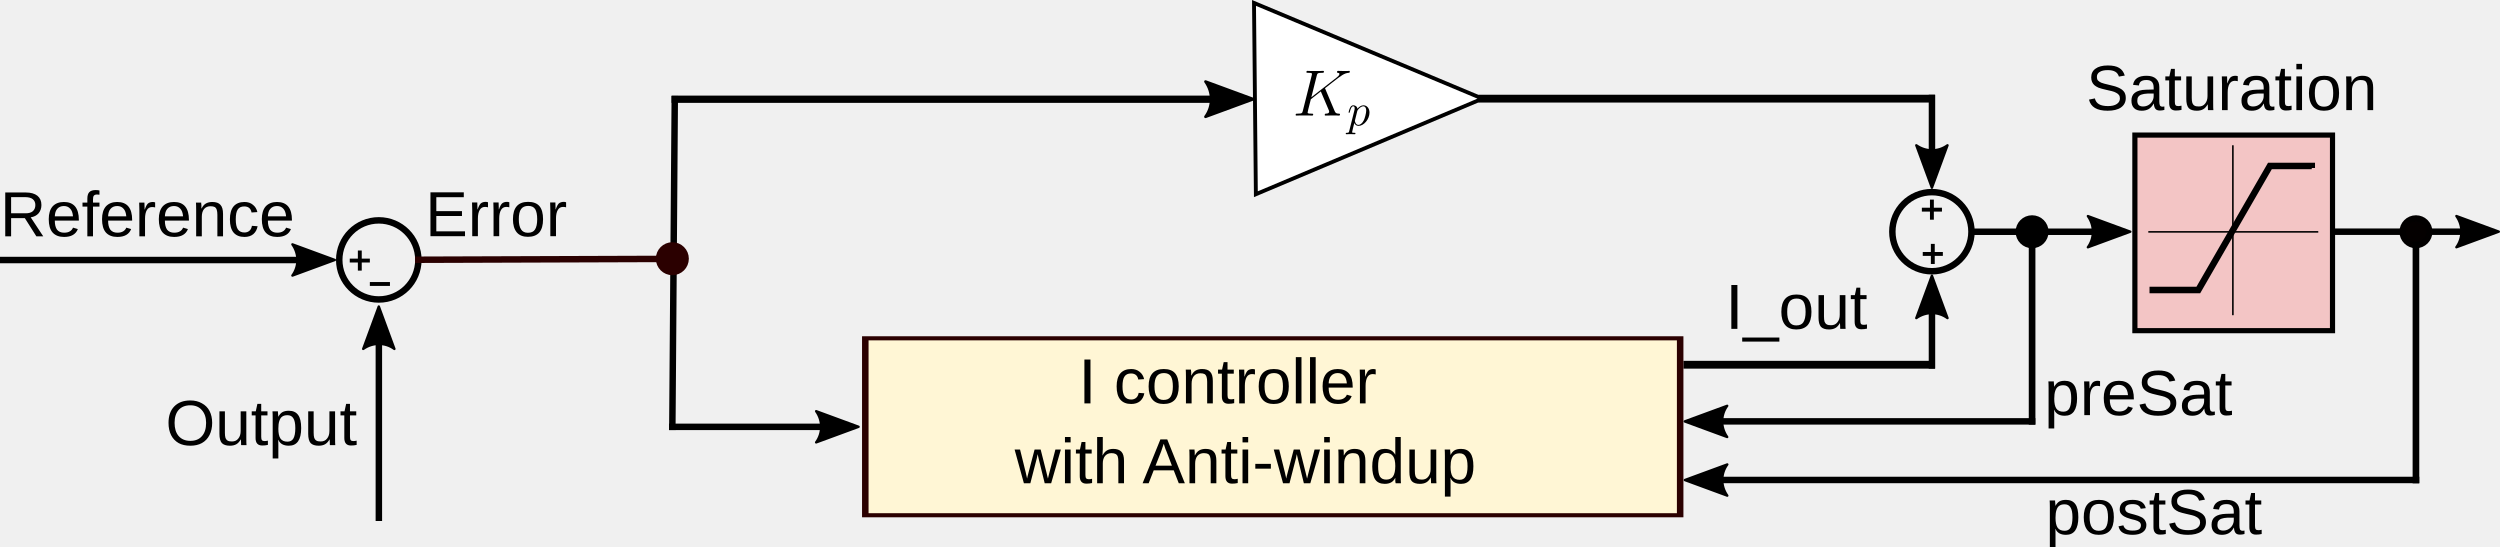
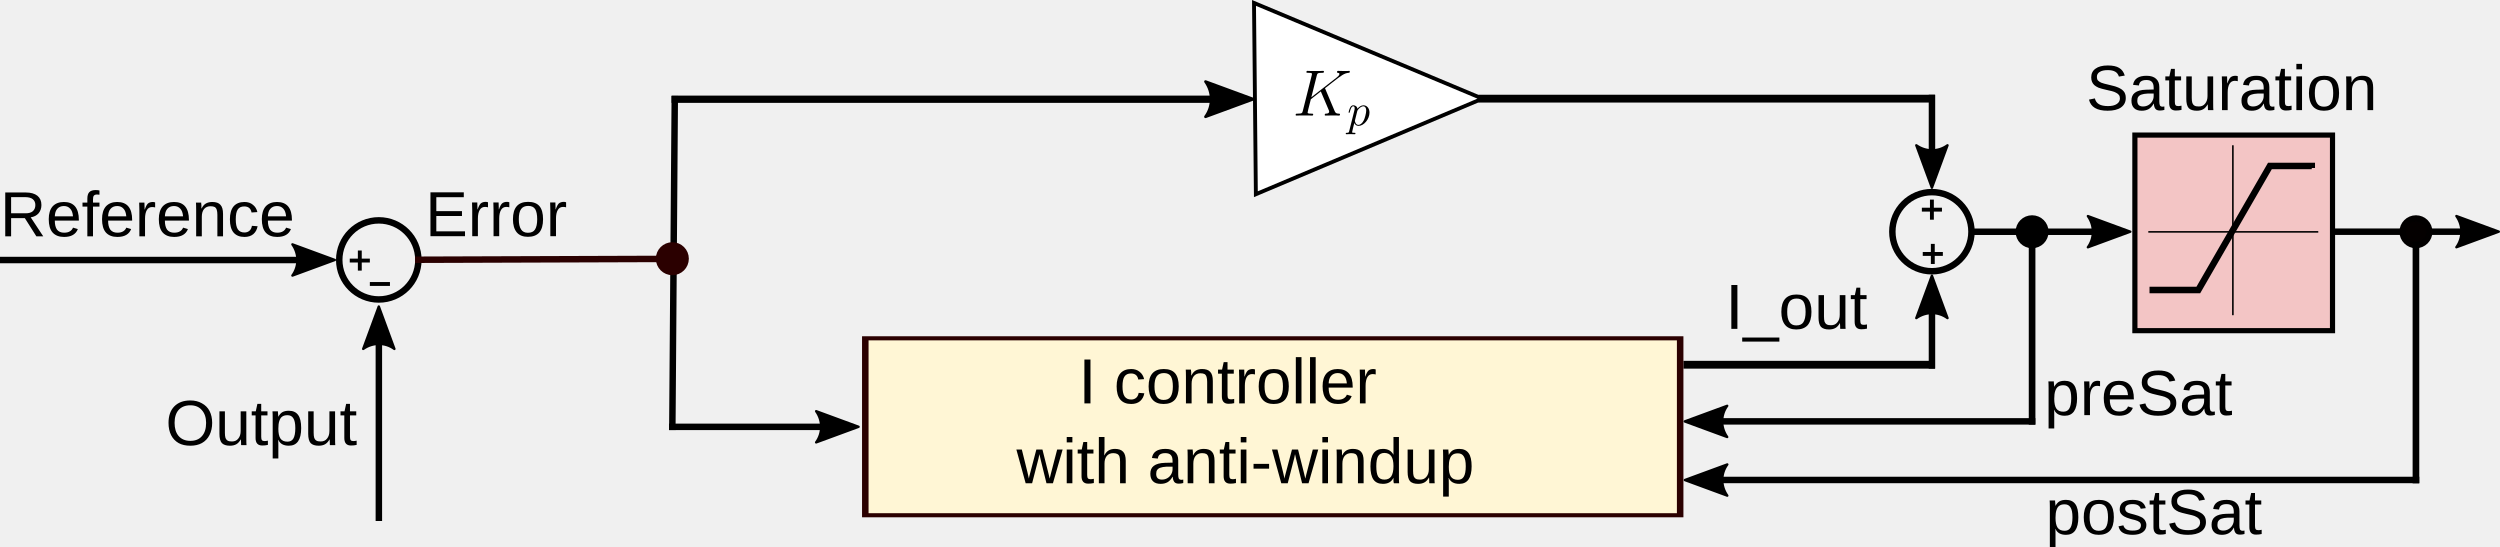
<svg xmlns="http://www.w3.org/2000/svg" xmlns:xlink="http://www.w3.org/1999/xlink" width="7.611in" height="1.665in" viewBox="0 0 193.311 42.289" version="1.1" id="svg8" xml:space="preserve">
  <defs id="defs2">
    <linearGradient id="linearGradient42628">
      <stop style="stop-color:#2b0000;stop-opacity:1;" offset="0" id="stop42626" />
    </linearGradient>
    <linearGradient id="linearGradient42098">
      <stop style="stop-color:#2b0000;stop-opacity:1;" offset="0" id="stop42096" />
    </linearGradient>
    <linearGradient id="linearGradient39308">
      <stop style="stop-color:#d7e3f4;stop-opacity:1;" offset="0" id="stop39306" />
    </linearGradient>
    <linearGradient id="linearGradient32864">
      <stop style="stop-color:#000000;stop-opacity:1;" offset="0" id="stop32862" />
    </linearGradient>
    <linearGradient id="linearGradient28170">
      <stop style="stop-color:#d7f4de;stop-opacity:1;" offset="0" id="stop28168" />
    </linearGradient>
    <linearGradient id="linearGradient26076">
      <stop style="stop-color:#d7e3f4;stop-opacity:1;" offset="0" id="stop26074" />
    </linearGradient>
    <linearGradient id="linearGradient23601">
      <stop style="stop-color:#d7e3f4;stop-opacity:1;" offset="0" id="stop23599" />
    </linearGradient>
    <linearGradient id="linearGradient17473">
      <stop style="stop-color:#000000;stop-opacity:1;" offset="0" id="stop17471" />
    </linearGradient>
    <linearGradient id="linearGradient17119">
      <stop style="stop-color:#2b0000;stop-opacity:1;" offset="0" id="stop17117" />
    </linearGradient>
    <linearGradient id="linearGradient9799">
      <stop style="stop-color:#000000;stop-opacity:1;" offset="0" id="stop9797" />
    </linearGradient>
    <linearGradient id="linearGradient8573">
      <stop style="stop-color:#000000;stop-opacity:1;" offset="0" id="stop8571" />
    </linearGradient>
    <linearGradient id="linearGradient8219">
      <stop style="stop-color:#2b0000;stop-opacity:1;" offset="0" id="stop8217" />
    </linearGradient>
    <linearGradient id="linearGradient7917">
      <stop style="stop-color:#000000;stop-opacity:1;" offset="0" id="stop7915" />
    </linearGradient>
    <linearGradient id="linearGradient4410">
      <stop style="stop-color:#000000;stop-opacity:1;" offset="0" id="stop4408" />
    </linearGradient>
    <linearGradient id="linearGradient3774">
      <stop style="stop-color:#ff0000;stop-opacity:1;" offset="0" id="stop3772" />
    </linearGradient>
    <linearGradient id="linearGradient2266">
      <stop style="stop-color:#000000;stop-opacity:1;" offset="0" id="stop2264" />
    </linearGradient>
    <linearGradient id="linearGradient1738">
      <stop style="stop-color:#2b0000;stop-opacity:1;" offset="0" id="stop1736" />
    </linearGradient>
    <marker style="overflow:visible" id="marker33921" refX="0" refY="0" orient="auto">
      <path transform="scale(-0.6)" d="M 8.719,4.034 -2.207,0.016 8.719,-4.002 c -1.745,2.372 -1.735,5.617 -6e-7,8.035 z" style="fill:#808080;fill-opacity:1;fill-rule:evenodd;stroke:#808080;stroke-width:0.625;stroke-linejoin:round;stroke-opacity:1" id="path33919" />
    </marker>
    <marker style="overflow:visible" id="marker29550" refX="0" refY="0" orient="auto">
      <path transform="scale(-0.6)" d="M 8.719,4.034 -2.207,0.016 8.719,-4.002 c -1.745,2.372 -1.735,5.617 -6e-7,8.035 z" style="fill:#808080;fill-opacity:1;fill-rule:evenodd;stroke:#808080;stroke-width:0.625;stroke-linejoin:round;stroke-opacity:1" id="path29548" />
    </marker>
    <marker orient="auto" refY="0" refX="0" id="Arrow2Mend" style="overflow:visible">
      <path id="path1007" style="fill:#000000;fill-opacity:1;fill-rule:evenodd;stroke:#000000;stroke-width:0.625;stroke-linejoin:round;stroke-opacity:1" d="M 8.719,4.034 -2.207,0.016 8.719,-4.002 c -1.745,2.372 -1.735,5.617 -6e-7,8.035 z" transform="scale(-0.6)" />
    </marker>
    <marker style="overflow:visible" id="marker10101" refX="0" refY="0" orient="auto">
      <path transform="scale(0.4)" style="fill:#000000;fill-opacity:1;fill-rule:evenodd;stroke:#000000;stroke-width:1pt;stroke-opacity:1" d="M 5.77,0 -2.88,5 V -5 Z" id="path10099" />
    </marker>
    <marker orient="auto" refY="0" refX="0" id="TriangleOutM-2" style="overflow:visible">
      <path id="path2040-8" d="M 5.77,0 -2.88,5 V -5 Z" style="fill:#000000;fill-opacity:1;fill-rule:evenodd;stroke:#000000;stroke-width:1pt;stroke-opacity:1" transform="scale(0.4)" />
    </marker>
    <marker orient="auto" refY="0" refX="0" id="TriangleOutM-6" style="overflow:visible">
      <path id="path2040-0" d="M 5.77,0 -2.88,5 V -5 Z" style="fill:#000000;fill-opacity:1;fill-rule:evenodd;stroke:#000000;stroke-width:1pt;stroke-opacity:1" transform="scale(0.4)" />
    </marker>
    <marker orient="auto" refY="0" refX="0" id="TriangleOutM-9" style="overflow:visible">
      <path id="path2040-7" d="M 5.77,0 -2.88,5 V -5 Z" style="fill:#000000;fill-opacity:1;fill-rule:evenodd;stroke:#000000;stroke-width:1pt;stroke-opacity:1" transform="scale(0.4)" />
    </marker>
    <marker orient="auto" refY="0" refX="0" id="TriangleOutM-4" style="overflow:visible">
      <path id="path2040-74" d="M 5.77,0 -2.88,5 V -5 Z" style="fill:#000000;fill-opacity:1;fill-rule:evenodd;stroke:#000000;stroke-width:1pt;stroke-opacity:1" transform="scale(0.4)" />
    </marker>
    <marker orient="auto" refY="0" refX="0" id="TriangleOutM-5" style="overflow:visible">
      <path id="path2040-80" d="M 5.77,0 -2.88,5 V -5 Z" style="fill:#000000;fill-opacity:1;fill-rule:evenodd;stroke:#000000;stroke-width:1pt;stroke-opacity:1" transform="scale(0.4)" />
    </marker>
    <marker orient="auto" refY="0" refX="0" id="TriangleOutM-1" style="overflow:visible">
      <path id="path2040-89" d="M 5.77,0 -2.88,5 V -5 Z" style="fill:#000000;fill-opacity:1;fill-rule:evenodd;stroke:#000000;stroke-width:1pt;stroke-opacity:1" transform="scale(0.4)" />
    </marker>
    <marker orient="auto" refY="0" refX="0" id="TriangleOutM-67" style="overflow:visible">
      <path id="path2040-5" d="M 5.77,0 -2.88,5 V -5 Z" style="fill:#000000;fill-opacity:1;fill-rule:evenodd;stroke:#000000;stroke-width:1pt;stroke-opacity:1" transform="scale(0.4)" />
    </marker>
    <marker orient="auto" refY="0" refX="0" id="TriangleOutM-67-5" style="overflow:visible">
      <path id="path2040-5-9" d="M 5.77,0 -2.88,5 V -5 Z" style="fill:#000000;fill-opacity:1;fill-rule:evenodd;stroke:#000000;stroke-width:1pt;stroke-opacity:1" transform="scale(0.4)" />
    </marker>
    <marker orient="auto" refY="0" refX="0" id="TriangleOutM-67-5-5" style="overflow:visible">
      <path id="path2040-5-9-3" d="M 5.77,0 -2.88,5 V -5 Z" style="fill:#000000;fill-opacity:1;fill-rule:evenodd;stroke:#000000;stroke-width:1pt;stroke-opacity:1" transform="scale(0.4)" />
    </marker>
    <marker orient="auto" refY="0" refX="0" id="TriangleOutM-67-5-55" style="overflow:visible">
      <path id="path2040-5-9-0" d="M 5.77,0 -2.88,5 V -5 Z" style="fill:#000000;fill-opacity:1;fill-rule:evenodd;stroke:#000000;stroke-width:1pt;stroke-opacity:1" transform="scale(0.4)" />
    </marker>
    <marker orient="auto" refY="0" refX="0" id="TriangleOutM-67-5-7" style="overflow:visible">
      <path id="path2040-5-9-7" d="M 5.77,0 -2.88,5 V -5 Z" style="fill:#000000;fill-opacity:1;fill-rule:evenodd;stroke:#000000;stroke-width:1pt;stroke-opacity:1" transform="scale(0.4)" />
    </marker>
    <marker orient="auto" refY="0" refX="0" id="TriangleOutM-67-5-56" style="overflow:visible">
      <path id="path2040-5-9-9" d="M 5.77,0 -2.88,5 V -5 Z" style="fill:#000000;fill-opacity:1;fill-rule:evenodd;stroke:#000000;stroke-width:1pt;stroke-opacity:1" transform="scale(0.4)" />
    </marker>
    <marker orient="auto" refY="0" refX="0" id="TriangleOutM-67-5-5-7" style="overflow:visible">
      <path id="path2040-5-9-3-5" d="M 5.77,0 -2.88,5 V -5 Z" style="fill:#000000;fill-opacity:1;fill-rule:evenodd;stroke:#000000;stroke-width:1pt;stroke-opacity:1" transform="scale(0.4)" />
    </marker>
    <marker orient="auto" refY="0" refX="0" id="TriangleOutM-67-5-5-7-2" style="overflow:visible">
      <path id="path2040-5-9-3-5-5" d="M 5.77,0 -2.88,5 V -5 Z" style="fill:#000000;fill-opacity:1;fill-rule:evenodd;stroke:#000000;stroke-width:1pt;stroke-opacity:1" transform="scale(0.4)" />
    </marker>
    <marker orient="auto" refY="0" refX="0" id="TriangleOutM-67-5-5-7-9" style="overflow:visible">
      <path id="path2040-5-9-3-5-54" d="M 5.77,0 -2.88,5 V -5 Z" style="fill:#000000;fill-opacity:1;fill-rule:evenodd;stroke:#000000;stroke-width:1pt;stroke-opacity:1" transform="scale(0.4)" />
    </marker>
    <marker orient="auto" refY="0" refX="0" id="TriangleOutM-67-5-5-7-3" style="overflow:visible">
      <path id="path2040-5-9-3-5-0" d="M 5.77,0 -2.88,5 V -5 Z" style="fill:#000000;fill-opacity:1;fill-rule:evenodd;stroke:#000000;stroke-width:1pt;stroke-opacity:1" transform="scale(0.4)" />
    </marker>
    <marker orient="auto" refY="0" refX="0" id="TriangleOutM-67-5-5-7-4" style="overflow:visible">
      <path id="path2040-5-9-3-5-08" d="M 5.77,0 -2.88,5 V -5 Z" style="fill:#000000;fill-opacity:1;fill-rule:evenodd;stroke:#000000;stroke-width:1pt;stroke-opacity:1" transform="scale(0.4)" />
    </marker>
    <marker orient="auto" refY="0" refX="0" id="TriangleOutM-67-5-1" style="overflow:visible">
      <path id="path2040-5-9-4" d="M 5.77,0 -2.88,5 V -5 Z" style="fill:#000000;fill-opacity:1;fill-rule:evenodd;stroke:#000000;stroke-width:1pt;stroke-opacity:1" transform="scale(0.4)" />
    </marker>
    <marker orient="auto" refY="0" refX="0" id="TriangleOutM-2-5" style="overflow:visible">
      <path id="path2040-8-6" d="M 5.77,0 -2.88,5 V -5 Z" style="fill:#000000;fill-opacity:1;fill-rule:evenodd;stroke:#000000;stroke-width:1pt;stroke-opacity:1" transform="scale(0.4)" />
    </marker>
    <marker orient="auto" refY="0" refX="0" id="Arrow2Mend-3" style="overflow:visible">
      <path id="path1007-9" style="fill:#000000;fill-opacity:1;fill-rule:evenodd;stroke:#000000;stroke-width:0.625;stroke-linejoin:round;stroke-opacity:1" d="M 8.719,4.034 -2.207,0.016 8.719,-4.002 c -1.745,2.372 -1.735,5.617 -6e-7,8.035 z" transform="scale(-0.6)" />
    </marker>
    <marker orient="auto" refY="0" refX="0" id="Arrow2Mend-3-6" style="overflow:visible">
      <path id="path1007-9-8" style="fill:#000000;fill-opacity:1;fill-rule:evenodd;stroke:#000000;stroke-width:0.625;stroke-linejoin:round;stroke-opacity:1" d="M 8.719,4.034 -2.207,0.016 8.719,-4.002 c -1.745,2.372 -1.735,5.617 -6e-7,8.035 z" transform="scale(-0.6)" />
    </marker>
    <marker orient="auto" refY="0" refX="0" id="Arrow2Mend-3-0" style="overflow:visible">
      <path id="path1007-9-3" style="fill:#000000;fill-opacity:1;fill-rule:evenodd;stroke:#000000;stroke-width:0.625;stroke-linejoin:round;stroke-opacity:1" d="M 8.719,4.034 -2.207,0.016 8.719,-4.002 c -1.745,2.372 -1.735,5.617 -6e-7,8.035 z" transform="scale(-0.6)" />
    </marker>
    <marker orient="auto" refY="0" refX="0" id="Arrow2Mend-3-4" style="overflow:visible">
      <path id="path1007-9-9" style="fill:#000000;fill-opacity:1;fill-rule:evenodd;stroke:#000000;stroke-width:0.625;stroke-linejoin:round;stroke-opacity:1" d="M 8.719,4.034 -2.207,0.016 8.719,-4.002 c -1.745,2.372 -1.735,5.617 -6e-7,8.035 z" transform="scale(-0.6)" />
    </marker>
    <marker orient="auto" refY="0" refX="0" id="Arrow2Mend-3-6-1" style="overflow:visible">
      <path id="path1007-9-8-8" style="fill:#000000;fill-opacity:1;fill-rule:evenodd;stroke:#000000;stroke-width:0.625;stroke-linejoin:round;stroke-opacity:1" d="M 8.719,4.034 -2.207,0.016 8.719,-4.002 c -1.745,2.372 -1.735,5.617 -6e-7,8.035 z" transform="scale(-0.6)" />
    </marker>
    <marker orient="auto" refY="0" refX="0" id="Arrow2Mend-3-0-7" style="overflow:visible">
      <path id="path1007-9-3-4" style="fill:#000000;fill-opacity:1;fill-rule:evenodd;stroke:#000000;stroke-width:0.625;stroke-linejoin:round;stroke-opacity:1" d="M 8.719,4.034 -2.207,0.016 8.719,-4.002 c -1.745,2.372 -1.735,5.617 -6e-7,8.035 z" transform="scale(-0.6)" />
    </marker>
    <linearGradient xlink:href="#linearGradient7917" id="linearGradient8269" gradientUnits="userSpaceOnUse" x1="37.593" y1="195.498" x2="45.63" y2="195.498" gradientTransform="translate(2.1878518e-5,3.5741926e-5)" />
    <linearGradient xlink:href="#linearGradient7917" id="linearGradient8271" gradientUnits="userSpaceOnUse" x1="37.593" y1="195.498" x2="45.63" y2="195.498" gradientTransform="translate(2.1878518e-5,3.5741926e-5)" />
    <linearGradient xlink:href="#linearGradient7917" id="linearGradient8275" gradientUnits="userSpaceOnUse" x1="37.593" y1="195.498" x2="45.63" y2="195.498" gradientTransform="matrix(1.901409,0,0,1.901409,79.8732,-95.02272)" />
    <linearGradient xlink:href="#linearGradient7917" id="linearGradient8277" gradientUnits="userSpaceOnUse" x1="37.593" y1="195.498" x2="45.63" y2="195.498" gradientTransform="matrix(1.901409,0,0,1.901409,79.8732,-95.02272)" />
    <linearGradient xlink:href="#linearGradient7917" id="linearGradient8279" gradientUnits="userSpaceOnUse" x1="37.593" y1="195.498" x2="45.63" y2="195.498" gradientTransform="matrix(1.901409,0,0,1.901409,79.8732,-95.02272)" />
    <linearGradient xlink:href="#linearGradient8573" id="linearGradient8575" x1="39.058" y1="277.234" x2="59.034" y2="277.234" gradientUnits="userSpaceOnUse" gradientTransform="translate(-1.71975,8.214455)" />
    <marker orient="auto" refY="0" refX="0" id="Arrow2Mend-3-8" style="overflow:visible">
      <path id="path1007-9-0" style="fill:#000000;fill-opacity:1;fill-rule:evenodd;stroke:#000000;stroke-width:0.625;stroke-linejoin:round;stroke-opacity:1" d="M 8.719,4.034 -2.207,0.016 8.719,-4.002 c -1.745,2.372 -1.735,5.617 -6e-7,8.035 z" transform="scale(-0.6)" />
    </marker>
    <marker orient="auto" refY="0" refX="0" id="Arrow2Mend-3-8-2" style="overflow:visible">
      <path id="path1007-9-0-0" style="fill:#000000;fill-opacity:1;fill-rule:evenodd;stroke:#000000;stroke-width:0.625;stroke-linejoin:round;stroke-opacity:1" d="M 8.719,4.034 -2.207,0.016 8.719,-4.002 c -1.745,2.372 -1.735,5.617 -6e-7,8.035 z" transform="scale(-0.6)" />
    </marker>
    <clipPath id="clipPath9929">
      <path clip-rule="nonzero" d="m 8,5 h 5 V 9.656 H 8 Z m 0,0" id="path7302" />
    </clipPath>
    <clipPath id="clipPath9929-5">
      <path clip-rule="nonzero" d="m 8,5 h 5 V 9.656 H 8 Z m 0,0" id="path7302-0" />
    </clipPath>
    <clipPath id="clipPath1524">
      <path clip-rule="nonzero" d="m 8,3 h 3 V 8.301 H 8 Z m 0,0" id="path6648" />
    </clipPath>
    <clipPath id="clipPath2739">
      <path clip-rule="nonzero" d="m 1,8 h 4 v 3.852 H 1 Z m 0,0" id="path1511" />
    </clipPath>
    <marker style="overflow:visible" id="marker33921-8" refX="0" refY="0" orient="auto">
      <path transform="scale(-0.6)" d="M 8.719,4.034 -2.207,0.016 8.719,-4.002 c -1.745,2.372 -1.735,5.617 -6e-7,8.035 z" style="fill:#808080;fill-opacity:1;fill-rule:evenodd;stroke:#808080;stroke-width:0.625;stroke-linejoin:round;stroke-opacity:1" id="path33919-9" />
    </marker>
    <marker style="overflow:visible" id="marker29550-2" refX="0" refY="0" orient="auto">
      <path transform="scale(-0.6)" d="M 8.719,4.034 -2.207,0.016 8.719,-4.002 c -1.745,2.372 -1.735,5.617 -6e-7,8.035 z" style="fill:#808080;fill-opacity:1;fill-rule:evenodd;stroke:#808080;stroke-width:0.625;stroke-linejoin:round;stroke-opacity:1" id="path29548-8" />
    </marker>
    <marker style="overflow:visible" id="marker10101-3" refX="0" refY="0" orient="auto">
      <path transform="scale(0.4)" style="fill:#000000;fill-opacity:1;fill-rule:evenodd;stroke:#000000;stroke-width:1pt;stroke-opacity:1" d="M 5.77,0 -2.88,5 V -5 Z" id="path10099-0" />
    </marker>
    <marker orient="auto" refY="0" refX="0" id="TriangleOutM-2-4" style="overflow:visible">
      <path id="path2040-8-0" d="M 5.77,0 -2.88,5 V -5 Z" style="fill:#000000;fill-opacity:1;fill-rule:evenodd;stroke:#000000;stroke-width:1pt;stroke-opacity:1" transform="scale(0.4)" />
    </marker>
    <marker orient="auto" refY="0" refX="0" id="TriangleOutM-6-1" style="overflow:visible">
      <path id="path2040-0-1" d="M 5.77,0 -2.88,5 V -5 Z" style="fill:#000000;fill-opacity:1;fill-rule:evenodd;stroke:#000000;stroke-width:1pt;stroke-opacity:1" transform="scale(0.4)" />
    </marker>
    <marker orient="auto" refY="0" refX="0" id="TriangleOutM-9-5" style="overflow:visible">
      <path id="path2040-7-9" d="M 5.77,0 -2.88,5 V -5 Z" style="fill:#000000;fill-opacity:1;fill-rule:evenodd;stroke:#000000;stroke-width:1pt;stroke-opacity:1" transform="scale(0.4)" />
    </marker>
    <marker orient="auto" refY="0" refX="0" id="TriangleOutM-4-0" style="overflow:visible">
      <path id="path2040-74-5" d="M 5.77,0 -2.88,5 V -5 Z" style="fill:#000000;fill-opacity:1;fill-rule:evenodd;stroke:#000000;stroke-width:1pt;stroke-opacity:1" transform="scale(0.4)" />
    </marker>
    <marker orient="auto" refY="0" refX="0" id="TriangleOutM-5-4" style="overflow:visible">
      <path id="path2040-80-9" d="M 5.77,0 -2.88,5 V -5 Z" style="fill:#000000;fill-opacity:1;fill-rule:evenodd;stroke:#000000;stroke-width:1pt;stroke-opacity:1" transform="scale(0.4)" />
    </marker>
    <marker orient="auto" refY="0" refX="0" id="TriangleOutM-1-0" style="overflow:visible">
      <path id="path2040-89-2" d="M 5.77,0 -2.88,5 V -5 Z" style="fill:#000000;fill-opacity:1;fill-rule:evenodd;stroke:#000000;stroke-width:1pt;stroke-opacity:1" transform="scale(0.4)" />
    </marker>
    <marker orient="auto" refY="0" refX="0" id="TriangleOutM-67-8" style="overflow:visible">
      <path id="path2040-5-2" d="M 5.77,0 -2.88,5 V -5 Z" style="fill:#000000;fill-opacity:1;fill-rule:evenodd;stroke:#000000;stroke-width:1pt;stroke-opacity:1" transform="scale(0.4)" />
    </marker>
    <marker orient="auto" refY="0" refX="0" id="TriangleOutM-67-5-9" style="overflow:visible">
      <path id="path2040-5-9-94" d="M 5.77,0 -2.88,5 V -5 Z" style="fill:#000000;fill-opacity:1;fill-rule:evenodd;stroke:#000000;stroke-width:1pt;stroke-opacity:1" transform="scale(0.4)" />
    </marker>
    <marker orient="auto" refY="0" refX="0" id="TriangleOutM-67-5-5-8" style="overflow:visible">
      <path id="path2040-5-9-3-54" d="M 5.77,0 -2.88,5 V -5 Z" style="fill:#000000;fill-opacity:1;fill-rule:evenodd;stroke:#000000;stroke-width:1pt;stroke-opacity:1" transform="scale(0.4)" />
    </marker>
    <marker orient="auto" refY="0" refX="0" id="TriangleOutM-67-5-55-8" style="overflow:visible">
      <path id="path2040-5-9-0-3" d="M 5.77,0 -2.88,5 V -5 Z" style="fill:#000000;fill-opacity:1;fill-rule:evenodd;stroke:#000000;stroke-width:1pt;stroke-opacity:1" transform="scale(0.4)" />
    </marker>
    <marker orient="auto" refY="0" refX="0" id="TriangleOutM-67-5-7-1" style="overflow:visible">
      <path id="path2040-5-9-7-4" d="M 5.77,0 -2.88,5 V -5 Z" style="fill:#000000;fill-opacity:1;fill-rule:evenodd;stroke:#000000;stroke-width:1pt;stroke-opacity:1" transform="scale(0.4)" />
    </marker>
    <marker orient="auto" refY="0" refX="0" id="TriangleOutM-67-5-56-2" style="overflow:visible">
      <path id="path2040-5-9-9-9" d="M 5.77,0 -2.88,5 V -5 Z" style="fill:#000000;fill-opacity:1;fill-rule:evenodd;stroke:#000000;stroke-width:1pt;stroke-opacity:1" transform="scale(0.4)" />
    </marker>
    <marker orient="auto" refY="0" refX="0" id="TriangleOutM-67-5-5-7-7" style="overflow:visible">
      <path id="path2040-5-9-3-5-8" d="M 5.77,0 -2.88,5 V -5 Z" style="fill:#000000;fill-opacity:1;fill-rule:evenodd;stroke:#000000;stroke-width:1pt;stroke-opacity:1" transform="scale(0.4)" />
    </marker>
    <marker orient="auto" refY="0" refX="0" id="TriangleOutM-67-5-5-7-2-0" style="overflow:visible">
      <path id="path2040-5-9-3-5-5-6" d="M 5.77,0 -2.88,5 V -5 Z" style="fill:#000000;fill-opacity:1;fill-rule:evenodd;stroke:#000000;stroke-width:1pt;stroke-opacity:1" transform="scale(0.4)" />
    </marker>
    <marker orient="auto" refY="0" refX="0" id="TriangleOutM-67-5-5-7-9-3" style="overflow:visible">
      <path id="path2040-5-9-3-5-54-3" d="M 5.77,0 -2.88,5 V -5 Z" style="fill:#000000;fill-opacity:1;fill-rule:evenodd;stroke:#000000;stroke-width:1pt;stroke-opacity:1" transform="scale(0.4)" />
    </marker>
    <marker orient="auto" refY="0" refX="0" id="TriangleOutM-67-5-5-7-3-0" style="overflow:visible">
      <path id="path2040-5-9-3-5-0-5" d="M 5.77,0 -2.88,5 V -5 Z" style="fill:#000000;fill-opacity:1;fill-rule:evenodd;stroke:#000000;stroke-width:1pt;stroke-opacity:1" transform="scale(0.4)" />
    </marker>
    <marker orient="auto" refY="0" refX="0" id="TriangleOutM-67-5-5-7-4-1" style="overflow:visible">
      <path id="path2040-5-9-3-5-08-5" d="M 5.77,0 -2.88,5 V -5 Z" style="fill:#000000;fill-opacity:1;fill-rule:evenodd;stroke:#000000;stroke-width:1pt;stroke-opacity:1" transform="scale(0.4)" />
    </marker>
    <marker orient="auto" refY="0" refX="0" id="TriangleOutM-67-5-1-4" style="overflow:visible">
      <path id="path2040-5-9-4-2" d="M 5.77,0 -2.88,5 V -5 Z" style="fill:#000000;fill-opacity:1;fill-rule:evenodd;stroke:#000000;stroke-width:1pt;stroke-opacity:1" transform="scale(0.4)" />
    </marker>
    <marker orient="auto" refY="0" refX="0" id="TriangleOutM-2-5-8" style="overflow:visible">
      <path id="path2040-8-6-1" d="M 5.77,0 -2.88,5 V -5 Z" style="fill:#000000;fill-opacity:1;fill-rule:evenodd;stroke:#000000;stroke-width:1pt;stroke-opacity:1" transform="scale(0.4)" />
    </marker>
    <marker orient="auto" refY="0" refX="0" id="Arrow2Mend-3-9" style="overflow:visible">
      <path id="path1007-9-2" style="fill:#000000;fill-opacity:1;fill-rule:evenodd;stroke:#000000;stroke-width:0.625;stroke-linejoin:round;stroke-opacity:1" d="M 8.719,4.034 -2.207,0.016 8.719,-4.002 c -1.745,2.372 -1.735,5.617 -6e-7,8.035 z" transform="scale(-0.6)" />
    </marker>
    <marker orient="auto" refY="0" refX="0" id="Arrow2Mend-3-6-6" style="overflow:visible">
      <path id="path1007-9-8-5" style="fill:#000000;fill-opacity:1;fill-rule:evenodd;stroke:#000000;stroke-width:0.625;stroke-linejoin:round;stroke-opacity:1" d="M 8.719,4.034 -2.207,0.016 8.719,-4.002 c -1.745,2.372 -1.735,5.617 -6e-7,8.035 z" transform="scale(-0.6)" />
    </marker>
    <marker orient="auto" refY="0" refX="0" id="Arrow2Mend-3-0-1" style="overflow:visible">
      <path id="path1007-9-3-2" style="fill:#000000;fill-opacity:1;fill-rule:evenodd;stroke:#000000;stroke-width:0.625;stroke-linejoin:round;stroke-opacity:1" d="M 8.719,4.034 -2.207,0.016 8.719,-4.002 c -1.745,2.372 -1.735,5.617 -6e-7,8.035 z" transform="scale(-0.6)" />
    </marker>
    <marker orient="auto" refY="0" refX="0" id="Arrow2Mend-3-4-2" style="overflow:visible">
      <path id="path1007-9-9-0" style="fill:#000000;fill-opacity:1;fill-rule:evenodd;stroke:#000000;stroke-width:0.625;stroke-linejoin:round;stroke-opacity:1" d="M 8.719,4.034 -2.207,0.016 8.719,-4.002 c -1.745,2.372 -1.735,5.617 -6e-7,8.035 z" transform="scale(-0.6)" />
    </marker>
    <marker orient="auto" refY="0" refX="0" id="Arrow2Mend-3-6-1-0" style="overflow:visible">
      <path id="path1007-9-8-8-6" style="fill:#000000;fill-opacity:1;fill-rule:evenodd;stroke:#000000;stroke-width:0.625;stroke-linejoin:round;stroke-opacity:1" d="M 8.719,4.034 -2.207,0.016 8.719,-4.002 c -1.745,2.372 -1.735,5.617 -6e-7,8.035 z" transform="scale(-0.6)" />
    </marker>
    <marker orient="auto" refY="0" refX="0" id="Arrow2Mend-3-0-7-7" style="overflow:visible">
      <path id="path1007-9-3-4-7" style="fill:#000000;fill-opacity:1;fill-rule:evenodd;stroke:#000000;stroke-width:0.625;stroke-linejoin:round;stroke-opacity:1" d="M 8.719,4.034 -2.207,0.016 8.719,-4.002 c -1.745,2.372 -1.735,5.617 -6e-7,8.035 z" transform="scale(-0.6)" />
    </marker>
    <marker orient="auto" refY="0" refX="0" id="Arrow2Mend-3-5" style="overflow:visible">
      <path id="path1007-9-6" style="fill:#000000;fill-opacity:1;fill-rule:evenodd;stroke:#000000;stroke-width:0.625;stroke-linejoin:round;stroke-opacity:1" d="M 8.719,4.034 -2.207,0.016 8.719,-4.002 c -1.745,2.372 -1.735,5.617 -6e-7,8.035 z" transform="scale(-0.6)" />
    </marker>
    <marker orient="auto" refY="0" refX="0" id="Arrow2Mend-3-6-1-7" style="overflow:visible">
      <path id="path1007-9-8-8-2" style="fill:#000000;fill-opacity:1;fill-rule:evenodd;stroke:#000000;stroke-width:0.625;stroke-linejoin:round;stroke-opacity:1" d="M 8.719,4.034 -2.207,0.016 8.719,-4.002 c -1.745,2.372 -1.735,5.617 -6e-7,8.035 z" transform="scale(-0.6)" />
    </marker>
    <marker orient="auto" refY="0" refX="0" id="Arrow2Mend-3-8-2-9" style="overflow:visible">
      <path id="path1007-9-0-0-9" style="fill:#000000;fill-opacity:1;fill-rule:evenodd;stroke:#000000;stroke-width:0.625;stroke-linejoin:round;stroke-opacity:1" d="M 8.719,4.034 -2.207,0.016 8.719,-4.002 c -1.745,2.372 -1.735,5.617 -6e-7,8.035 z" transform="scale(-0.6)" />
    </marker>
    <marker orient="auto" refY="0" refX="0" id="Arrow2Mend-3-8-2-9-6" style="overflow:visible">
      <path id="path1007-9-0-0-9-2" style="fill:#000000;fill-opacity:1;fill-rule:evenodd;stroke:#000000;stroke-width:0.625;stroke-linejoin:round;stroke-opacity:1" d="M 8.719,4.034 -2.207,0.016 8.719,-4.002 c -1.745,2.372 -1.735,5.617 -6e-7,8.035 z" transform="scale(-0.6)" />
    </marker>
    <marker orient="auto" refY="0" refX="0" id="Arrow2Mend-3-8-2-8" style="overflow:visible">
      <path id="path1007-9-0-0-1" style="fill:#000000;fill-opacity:1;fill-rule:evenodd;stroke:#000000;stroke-width:0.625;stroke-linejoin:round;stroke-opacity:1" d="M 8.719,4.034 -2.207,0.016 8.719,-4.002 c -1.745,2.372 -1.735,5.617 -6e-7,8.035 z" transform="scale(-0.6)" />
    </marker>
    <marker orient="auto" refY="0" refX="0" id="Arrow2Mend-3-8-2-9-3" style="overflow:visible">
      <path id="path1007-9-0-0-9-22" style="fill:#000000;fill-opacity:1;fill-rule:evenodd;stroke:#000000;stroke-width:0.625;stroke-linejoin:round;stroke-opacity:1" d="M 8.719,4.034 -2.207,0.016 8.719,-4.002 c -1.745,2.372 -1.735,5.617 -6e-7,8.035 z" transform="scale(-0.6)" />
    </marker>
    <clipPath id="clipPath969">
      <path clip-rule="nonzero" d="m 12,5 h 3 v 6.953 h -3 z m 0,0" id="path4041" />
    </clipPath>
    <clipPath id="clipPath2036">
      <path clip-rule="nonzero" d="m 11,7 h 6 v 6.891 h -6 z m 0,0" id="path7753" />
    </clipPath>
    <clipPath id="clipPath3185">
      <path clip-rule="nonzero" d="m 1,12 h 5 v 5.016 H 1 Z m 0,0" id="path2046" />
    </clipPath>
    <clipPath id="clipPath1426">
      <path clip-rule="nonzero" d="m 1,12 h 5 v 5.016 H 1 Z m 0,0" id="path1950" />
    </clipPath>
    <clipPath id="clipPath8464">
      <path clip-rule="nonzero" d="m 1,15 h 6 v 5.418 H 1 Z m 0,0" id="path1330" />
    </clipPath>
  </defs>
  <g id="layer1" transform="translate(13.72606,-258.6921)">
    <circle r="3.059" cy="278.79" cx="15.565" id="path1333" style="fill:none;fill-opacity:1;stroke:#000000;stroke-width:0.5;stroke-linecap:round;stroke-linejoin:round;stroke-miterlimit:4;stroke-dasharray:none;stroke-dashoffset:0;stroke-opacity:1" />
    <path id="path978-4-9" d="m 166.587,276.608 h 12.242" style="fill:none;stroke:#000000;stroke-width:0.5;stroke-linecap:butt;stroke-linejoin:miter;stroke-miterlimit:4;stroke-dasharray:none;stroke-opacity:1;marker-end:url(#Arrow2Mend-3-6)" />
    <path id="path978-4-1" d="M 15.569,298.978 V 283.056" style="fill:none;stroke:#000000;stroke-width:0.5;stroke-linecap:butt;stroke-linejoin:miter;stroke-miterlimit:4;stroke-dasharray:none;stroke-opacity:1;marker-end:url(#Arrow2Mend-3-0)" />
    <g id="g20017" transform="translate(-4.409947,1.876568)" style="fill:#000000">
      <path style="fill:#000000;stroke:#000000;stroke-width:0.5;stroke-linecap:butt;stroke-linejoin:miter;stroke-miterlimit:4;stroke-dasharray:none;stroke-opacity:1;marker-end:url(#Arrow2Mend)" d="M -9.316,276.922 H 15.91" id="path978" />
      <text xml:space="preserve" style="font-style:normal;font-variant:normal;font-weight:normal;font-stretch:normal;font-size:4.233px;line-height:1.25;font-family:'Times New Roman';-inkscape-font-specification:'Times New Roman, ';letter-spacing:0px;word-spacing:0px;fill:#000000;fill-opacity:1;stroke:none;stroke-width:0.265" x="-9.316" y="275.089" id="text13911">
        <tspan id="tspan13909" x="-9.316" y="275.089" style="font-style:normal;font-variant:normal;font-weight:normal;font-stretch:normal;font-size:4.939px;font-family:Arial;-inkscape-font-specification:Arial;fill:#000000;stroke-width:0.265">Reference</tspan>
      </text>
    </g>
    <text id="text13911-3" y="276.957" x="19.153" style="font-style:normal;font-variant:normal;font-weight:normal;font-stretch:normal;font-size:4.233px;line-height:1.25;font-family:'Times New Roman';-inkscape-font-specification:'Times New Roman, ';letter-spacing:0px;word-spacing:0px;fill:#000000;fill-opacity:1;stroke:none;stroke-width:0.265" xml:space="preserve">
      <tspan style="font-style:normal;font-variant:normal;font-weight:normal;font-stretch:normal;font-size:4.939px;font-family:Arial;-inkscape-font-specification:Arial;stroke-width:0.265" y="276.957" x="19.153" id="tspan13909-3">Error</tspan>
    </text>
    <text id="text13911-3-2-9" y="293.108" x="-0.931" style="font-style:normal;font-variant:normal;font-weight:normal;font-stretch:normal;font-size:4.233px;line-height:1.25;font-family:'Times New Roman';-inkscape-font-specification:'Times New Roman, ';letter-spacing:0px;word-spacing:0px;fill:#000000;fill-opacity:1;stroke:none;stroke-width:0.265" xml:space="preserve">
      <tspan style="font-style:normal;font-variant:normal;font-weight:normal;font-stretch:normal;font-size:4.939px;font-family:Arial;-inkscape-font-specification:Arial;stroke-width:0.265" y="293.108" x="-0.931" id="tspan13909-3-2-3">Output</tspan>
    </text>
    <path id="path978-4-9-9" d="m 138.62,276.612 h 11.714" style="fill:none;stroke:#000000;stroke-width:0.5;stroke-linecap:butt;stroke-linejoin:miter;stroke-miterlimit:4;stroke-dasharray:none;stroke-opacity:1;marker-end:url(#Arrow2Mend-3-6-1)" />
    <text xml:space="preserve" style="font-style:normal;font-variant:normal;font-weight:normal;font-stretch:normal;font-size:4.939px;line-height:1.25;font-family:Arial;-inkscape-font-specification:'Arial, Normal';font-variant-ligatures:normal;font-variant-caps:normal;font-variant-numeric:normal;font-variant-east-asian:normal;letter-spacing:0px;word-spacing:0px;fill:#000000;fill-opacity:1;stroke:none;stroke-width:0.265" x="147.584" y="267.206" id="text13911-3-2">
      <tspan id="tspan16382" x="147.584" y="267.206">Saturation</tspan>
    </text>
    <g transform="matrix(-1,0,0,1,135.9616,48.95752)" id="g10539-8-3">
      <path id="path9930-1-4-6" d="m 121.089,231.693 h -1.554" style="fill:none;stroke:#000000;stroke-width:0.3;stroke-linecap:butt;stroke-linejoin:miter;stroke-miterlimit:4;stroke-dasharray:none;stroke-opacity:1" />
    </g>
    <g id="g10539-3-6" transform="matrix(-1,0,0,1,134.4072,47.14676)">
      <path id="path9930-8-5" d="m 120.312,230.916 v 1.554" style="fill:none;stroke:#000000;stroke-width:0.3;stroke-linecap:butt;stroke-linejoin:miter;stroke-miterlimit:4;stroke-dasharray:none;stroke-opacity:1" />
      <path id="path9930-1-5-8" d="m 121.089,231.693 h -1.554" style="fill:none;stroke:#000000;stroke-width:0.3;stroke-linecap:butt;stroke-linejoin:miter;stroke-miterlimit:4;stroke-dasharray:none;stroke-opacity:1" />
    </g>
    <g id="g7557" style="stroke:url(#linearGradient8271);stroke-width:0.21;stroke-dasharray:none" transform="matrix(1.901409,0,0,1.901409,79.87316,-95.02278)">
      <rect style="fill:#ff0000;fill-opacity:0.182;stroke:url(#linearGradient8269);stroke-width:0.21;stroke-dasharray:none" id="rect400" width="8.037" height="7.954" x="37.593" y="191.521" />
    </g>
    <path style="fill:none;fill-opacity:1;stroke:url(#linearGradient8275);stroke-width:0.503" d="m 152.484,281.116 h 3.773 l 5.537,-9.59 h 3.235 v 0.158" id="path559" />
    <path style="fill:#2b0000;fill-opacity:1;stroke:url(#linearGradient8277);stroke-width:0.124;stroke-dasharray:none" d="m 152.39,276.62 c 13.143,0 13.143,0 13.143,0" id="path3770" />
    <path style="fill:#2b0000;fill-opacity:1;stroke:url(#linearGradient8279);stroke-width:0.124;stroke-dasharray:none" d="m 158.93,269.923 c 0,13.143 0,13.143 0,13.143" id="path6856" />
    <text xml:space="preserve" style="font-style:normal;font-variant:normal;font-weight:normal;font-stretch:normal;font-size:4.939px;font-family:Arial;-inkscape-font-specification:'Arial, Normal';font-variant-ligatures:normal;font-variant-caps:normal;font-variant-numeric:normal;font-variant-east-asian:normal;fill:#ff0000;fill-opacity:0.182;stroke-width:0.065;stroke-dasharray:none" x="81.409" y="255.032" id="text16386">
      <tspan id="tspan16384" style="stroke-width:0.065" x="81.409" y="255.032" />
    </text>
    <path style="fill:#2b0000;fill-opacity:1;stroke:url(#linearGradient8575);stroke-width:0;stroke-dasharray:none" d="m 37.339,285.448 c 19.976,0 19.976,0 19.976,0" id="path8161" />
    <g id="g34978" transform="translate(0.056277,-0.952143)" style="fill:#ffffff">
      <g id="g3730" transform="translate(29.1747,10.87294)" style="fill:#ffffff">
        <g id="g48307" transform="translate(10.45104,-31.48541)" style="fill:#ffffff;stroke-width:0.3;stroke-dasharray:none">
          <path style="fill:#ffffff;fill-opacity:1;stroke:#000000;stroke-width:0.3;stroke-dasharray:none;stroke-opacity:1" d="m 43.557,280.483 0.144,14.792 17.52,-7.391 z" id="path16037" />
        </g>
      </g>
    </g>
    <g id="g51671-6" transform="translate(83.74267,-12.75164)">
      <circle r="3.059" cy="289.359" cx="51.915" id="path1333-4-6" style="fill:none;fill-opacity:1;stroke:#000000;stroke-width:0.5;stroke-linecap:round;stroke-linejoin:round;stroke-miterlimit:4;stroke-dasharray:none;stroke-dashoffset:0;stroke-opacity:1" />
      <g id="g10539-3-6-6-0" transform="matrix(-1,0,0,1,172.2265,55.96183)">
        <path id="path9930-8-5-9-1" d="m 120.312,230.916 v 1.554" style="fill:none;stroke:#000000;stroke-width:0.3;stroke-linecap:butt;stroke-linejoin:miter;stroke-miterlimit:4;stroke-dasharray:none;stroke-opacity:1" />
        <path id="path9930-1-5-8-3-6" d="m 121.089,231.693 h -1.554" style="fill:none;stroke:#000000;stroke-width:0.3;stroke-linecap:butt;stroke-linejoin:miter;stroke-miterlimit:4;stroke-dasharray:none;stroke-opacity:1" />
      </g>
      <g id="g10539-3-6-6-9-6" transform="matrix(-1,0,0,1,172.2961,59.38587)">
        <path id="path9930-8-5-9-9-7" d="m 120.312,230.916 v 1.554" style="fill:none;stroke:#000000;stroke-width:0.3;stroke-linecap:butt;stroke-linejoin:miter;stroke-miterlimit:4;stroke-dasharray:none;stroke-opacity:1" />
        <path id="path9930-1-5-8-3-9-6" d="m 121.089,231.693 h -1.554" style="fill:none;stroke:#000000;stroke-width:0.3;stroke-linecap:butt;stroke-linejoin:miter;stroke-miterlimit:4;stroke-dasharray:none;stroke-opacity:1" />
      </g>
    </g>
    <g id="g34540">
      <path id="path6324" d="m 135.662,287.197 v -6.525" style="fill:none;stroke:#000000;stroke-width:0.5;stroke-linecap:butt;stroke-linejoin:miter;stroke-miterlimit:4;stroke-dasharray:none;stroke-opacity:1;marker-end:url(#Arrow2Mend-3-8-2)" />
      <path style="fill:#d7e3f4;stroke:#000000;stroke-width:0.604;stroke-linecap:square;stroke-dasharray:none;paint-order:fill markers stroke" d="m 116.745,286.895 h 18.845" id="path6496" />
    </g>
    <g id="g34540-8" transform="matrix(1,0,0,-1,0,553.215)">
      <path id="path6324-9" d="m 135.662,287.197 v -6.525" style="fill:none;stroke:#000000;stroke-width:0.5;stroke-linecap:butt;stroke-linejoin:miter;stroke-miterlimit:4;stroke-dasharray:none;stroke-opacity:1;marker-end:url(#Arrow2Mend-3-8-2-8)" />
      <path style="fill:#d7e3f4;stroke:#000000;stroke-width:0.604;stroke-linecap:square;stroke-dasharray:none;paint-order:fill markers stroke" d="m 100.903,286.895 h 34.686" id="path6496-3" />
    </g>
    <g id="g22808" transform="rotate(-90,62.6639,247.2845)">
      <path id="path22802" d="m 43.583,222.824 c 0,14.5 0,29.736 0,44.236" style="fill:none;stroke:#000000;stroke-width:0.564;stroke-linecap:butt;stroke-linejoin:miter;stroke-miterlimit:4;stroke-dasharray:none;stroke-opacity:1;marker-end:url(#Arrow2Mend-3-8-2)" />
      <path style="fill:#d7e3f4;stroke:#000000;stroke-width:0.5;stroke-linecap:square;stroke-dasharray:none;paint-order:fill markers stroke" d="m 18.251,222.883 25.338,0.187" id="path22804" />
      <path style="fill:#2b0000;stroke:#2b0000;stroke-width:0.5;stroke-linecap:square;stroke-dasharray:none;paint-order:fill markers stroke" d="m 31.171,203.236 c 0.067,19.364 0.068,19.719 0.068,19.719" id="path23964" />
    </g>
    <path id="path22810" d="M 38.013,291.698 H 51.998" style="fill:none;stroke:#000000;stroke-width:0.5;stroke-linecap:butt;stroke-linejoin:miter;stroke-miterlimit:4;stroke-dasharray:none;stroke-opacity:1;marker-end:url(#Arrow2Mend-3-8)" />
    <circle style="fill:#2b0000;stroke:#2b0000;stroke-width:0.5;stroke-linecap:square;stroke-dasharray:none;paint-order:fill markers stroke" id="path24444" cx="38.263" cy="278.696" r="1.025" />
    <circle style="fill:#000000;fill-opacity:1;stroke:#000000;stroke-width:0.5;stroke-linecap:square;stroke-dasharray:none;stroke-opacity:1;paint-order:fill markers stroke" id="path24444-0" cx="143.404" cy="276.612" r="1.025" />
    <circle style="fill:#040000;fill-opacity:1;stroke:#020000;stroke-width:0.5;stroke-linecap:square;stroke-dasharray:none;stroke-opacity:1;paint-order:fill markers stroke" id="path24444-0-2" cx="173.086" cy="276.612" r="1.025" />
    <g id="g30126" transform="matrix(1.774941,0,0,1.113782,73.65664,121.8929)" style="stroke-width:0.284;stroke-dasharray:none">
      <rect style="fill:#fff6d5;fill-opacity:1;stroke:#2b0000;stroke-width:0.284;stroke-linecap:square;stroke-dasharray:none;paint-order:fill markers stroke" id="rect33046" width="35.499" height="12.284" x="-11.535" y="146.311" />
    </g>
    <g id="g33684" transform="rotate(90,152.0909,289.1452)">
      <path id="path16489-5" d="m 154.218,297.582 v 26.442" style="fill:none;stroke:#000000;stroke-width:0.5;stroke-linecap:butt;stroke-linejoin:miter;stroke-miterlimit:4;stroke-dasharray:none;stroke-opacity:1;marker-end:url(#Arrow2Mend-3-8-2-9)" />
      <path style="fill:#d7e3f4;stroke:#000000;stroke-width:0.514;stroke-linecap:square;stroke-dasharray:none;paint-order:fill markers stroke" d="m 139.558,297.832 h 14.66" id="path16491-6" />
    </g>
    <g id="g33684-5" transform="rotate(90,149.6257,291.6036)">
      <path id="path16489-5-5" d="m 153.828,267.887 v 56.123" style="fill:none;stroke:#000000;stroke-width:0.5;stroke-linecap:butt;stroke-linejoin:miter;stroke-miterlimit:4;stroke-dasharray:none;stroke-opacity:1;marker-end:url(#Arrow2Mend-3-8-2-9-6)" />
      <path style="fill:#d7e3f4;stroke:#000000;stroke-width:0.514;stroke-linecap:square;stroke-dasharray:none;paint-order:fill markers stroke" d="m 135.66,268.144 h 18.168" id="path16491-6-5" />
    </g>
    <text xml:space="preserve" style="font-style:normal;font-variant:normal;font-weight:normal;font-stretch:normal;font-size:4.939px;line-height:1.25;font-family:Arial;-inkscape-font-specification:'Arial, Normal';font-variant-ligatures:normal;font-variant-caps:normal;font-variant-numeric:normal;font-variant-east-asian:normal;text-align:center;letter-spacing:0px;word-spacing:0px;text-anchor:middle;fill:#000000;fill-opacity:1;stroke:none;stroke-width:0.265" x="86.003" y="289.883" id="text13911-3-2-93">
      <tspan id="tspan4044" x="86.003" y="289.883">I controller</tspan>
-       <tspan id="tspan4046" x="86.003" y="296.057">with Anti-windup</tspan>
+       <tspan id="tspan4046" x="86.003" y="296.057">with anti-windup</tspan>
    </text>
    <text xml:space="preserve" style="font-style:normal;font-variant:normal;font-weight:normal;font-stretch:normal;font-size:4.939px;line-height:1.25;font-family:Arial;-inkscape-font-specification:'Arial, Normal';font-variant-ligatures:normal;font-variant-caps:normal;font-variant-numeric:normal;font-variant-east-asian:normal;letter-spacing:0px;word-spacing:0px;fill:#000000;fill-opacity:1;stroke:none;stroke-width:0.265" x="144.353" y="290.793" id="text13911-3-2-0-2">
      <tspan id="tspan5683" x="144.353" y="290.793">preSat</tspan>
    </text>
    <text xml:space="preserve" style="font-style:normal;font-variant:normal;font-weight:normal;font-stretch:normal;font-size:4.939px;line-height:1.25;font-family:Arial;-inkscape-font-specification:'Arial, Normal';font-variant-ligatures:normal;font-variant-caps:normal;font-variant-numeric:normal;font-variant-east-asian:normal;letter-spacing:0px;word-spacing:0px;fill:#000000;fill-opacity:1;stroke:none;stroke-width:0.265" x="119.695" y="284.122" id="text13911-3-2-0-2-1">
      <tspan id="tspan3940" x="119.695" y="284.122">I_out</tspan>
    </text>
    <text xml:space="preserve" style="font-style:normal;font-variant:normal;font-weight:normal;font-stretch:normal;font-size:4.939px;line-height:1.25;font-family:Arial;-inkscape-font-specification:'Arial, Normal';font-variant-ligatures:normal;font-variant-caps:normal;font-variant-numeric:normal;font-variant-east-asian:normal;letter-spacing:0px;word-spacing:0px;fill:#000000;fill-opacity:1;stroke:none;stroke-width:0.265" x="144.449" y="299.999" id="text5687">
      <tspan id="tspan5689" x="144.449" y="299.999">postSat</tspan>
    </text>
    <g transform="translate(86.45954,264.1729)" id="g40801">
      <g fill="#000000" fill-opacity="1" id="g40791" transform="matrix(0.352778,0,0,0.352778,-0.23151,-0.00216092)">
        <g id="g40789" transform="translate(0,9.803)">
          <path d="M 7.172,-5.797 C 7.156,-5.844 7.094,-5.953 7.094,-6 c 0,-0.016 0.016,-0.031 0.266,-0.203 L 8.75,-7.297 c 1.922,-1.5 2.547,-2 3.547,-2.078 0.094,-0.016 0.234,-0.016 0.234,-0.266 0,-0.078 -0.031,-0.156 -0.156,-0.156 -0.156,0 -0.328,0.031 -0.484,0.031 H 11.344 c -0.438,0 -0.922,-0.031 -1.344,-0.031 -0.109,0 -0.281,0 -0.281,0.266 0,0.141 0.109,0.156 0.188,0.156 0.156,0.016 0.344,0.062 0.344,0.266 0,0.281 -0.422,0.625 -0.547,0.719 L 4.094,-4.016 5.281,-8.75 c 0.125,-0.484 0.156,-0.625 1.172,-0.625 0.281,0 0.406,0 0.406,-0.281 0,-0.141 -0.141,-0.141 -0.219,-0.141 -0.25,0 -0.562,0.031 -0.828,0.031 H 4.109 c -0.25,0 -0.562,-0.031 -0.828,-0.031 -0.109,0 -0.266,0 -0.266,0.266 0,0.156 0.125,0.156 0.344,0.156 0.875,0 0.875,0.109 0.875,0.266 0,0.031 0,0.109 -0.062,0.328 l -1.938,7.719 c -0.125,0.5 -0.156,0.641 -1.156,0.641 -0.281,0 -0.422,0 -0.422,0.266 C 0.656,0 0.781,0 0.875,0 1.141,0 1.438,-0.031 1.703,-0.031 h 1.688 C 3.656,-0.031 3.953,0 4.234,0 4.344,0 4.5,0 4.5,-0.266 c 0,-0.156 -0.125,-0.156 -0.344,-0.156 -0.875,0 -0.875,-0.109 -0.875,-0.25 0,-0.109 0.094,-0.469 0.141,-0.688 l 0.562,-2.219 2.188,-1.719 C 6.578,-4.375 7.344,-2.531 7.938,-1.141 7.969,-1.047 8,-0.969 8,-0.859 c 0,0.422 -0.562,0.438 -0.703,0.438 -0.125,0 -0.266,0 -0.266,0.281 C 7.031,0 7.188,0 7.234,0 c 0.5,0 1.031,-0.031 1.531,-0.031 h 0.688 C 9.672,-0.031 9.906,0 10.125,0 c 0.094,0 0.25,0 0.25,-0.266 0,-0.156 -0.141,-0.156 -0.281,-0.156 C 9.562,-0.438 9.375,-0.547 9.172,-1.062 Z m 0,0" id="path40787" />
        </g>
      </g>
      <g clip-path="url(#clipPath2036)" id="g40799" transform="matrix(0.352778,0,0,0.352778,-0.23151,-0.00216092)">
        <g fill="#000000" fill-opacity="1" id="g40797">
          <g id="g40795" transform="translate(11.951,11.955)">
            <path d="M 0.453,1.219 C 0.375,1.562 0.344,1.625 -0.094,1.625 c -0.109,0 -0.219,0 -0.219,0.188 0,0.078 0.047,0.125 0.125,0.125 0.266,0 0.562,-0.031 0.828,-0.031 0.344,0 0.672,0.031 1,0.031 0.047,0 0.172,0 0.172,-0.203 C 1.812,1.625 1.719,1.625 1.578,1.625 c -0.5,0 -0.5,-0.062 -0.5,-0.156 0,-0.125 0.422,-1.75 0.484,-2 0.125,0.297 0.406,0.641 0.922,0.641 1.156,0 2.406,-1.453 2.406,-2.922 0,-0.938 -0.578,-1.594 -1.328,-1.594 -0.5,0 -0.984,0.359 -1.312,0.75 -0.094,-0.547 -0.531,-0.75 -0.891,-0.75 -0.469,0 -0.656,0.391 -0.734,0.562 C 0.438,-3.5 0.312,-2.906 0.312,-2.875 c 0,0.109 0.094,0.109 0.109,0.109 0.109,0 0.109,-0.016 0.172,-0.234 0.172,-0.703 0.375,-1.188 0.734,-1.188 0.172,0 0.312,0.078 0.312,0.453 0,0.234 -0.031,0.344 -0.078,0.516 z m 1.75,-4.328 C 2.266,-3.375 2.547,-3.656 2.719,-3.812 c 0.359,-0.297 0.641,-0.375 0.812,-0.375 0.391,0 0.641,0.344 0.641,0.938 0,0.594 -0.328,1.734 -0.516,2.109 -0.344,0.703 -0.812,1.031 -1.188,1.031 C 1.812,-0.109 1.688,-0.938 1.688,-1 c 0,-0.016 0,-0.031 0.031,-0.156 z m 0,0" id="path40793" />
          </g>
        </g>
      </g>
    </g>
  </g>
</svg>
